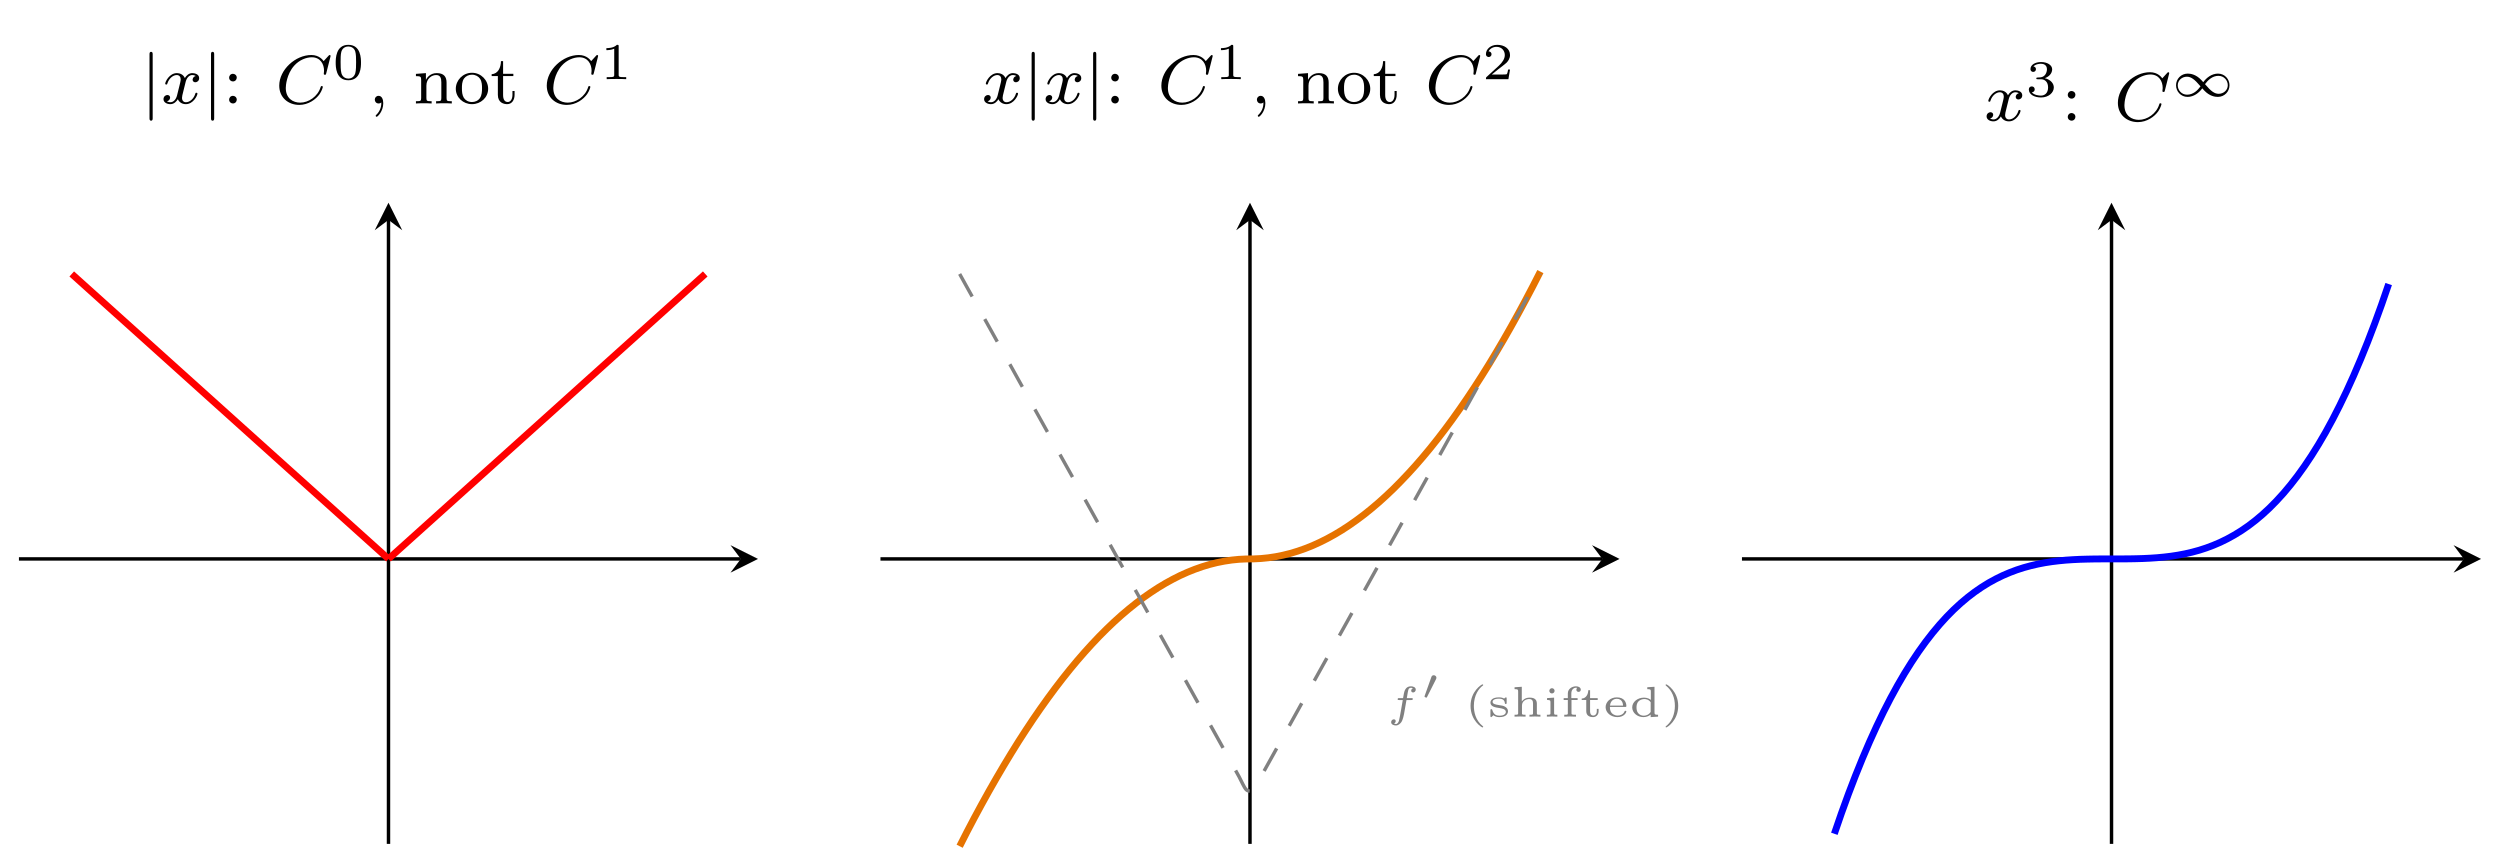
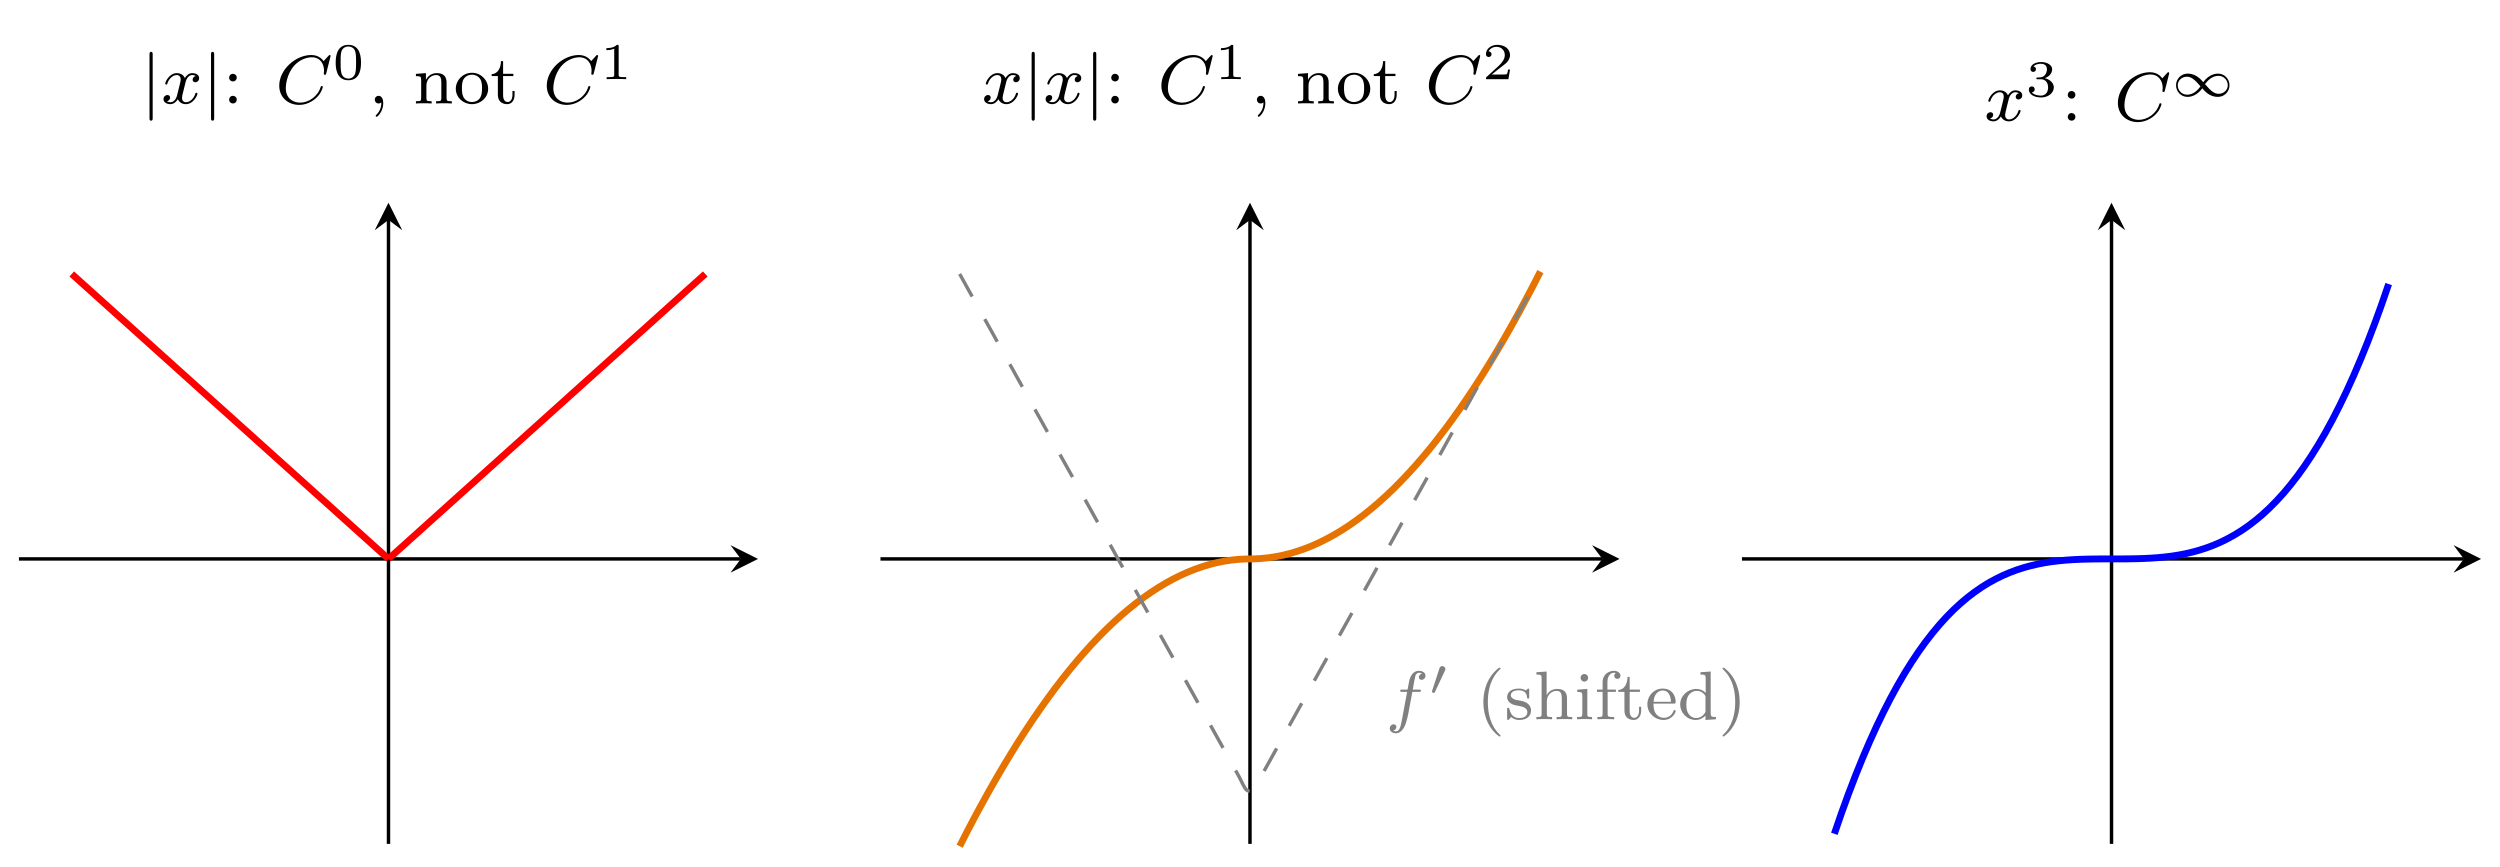
<svg xmlns="http://www.w3.org/2000/svg" version="1.1" viewBox="0 -100.355 289.41 100.355">
  <g id="page1">
    <g transform="matrix(1 0 0 -1 0 0)">
      <path d="M2.191 35.652H85.758" stroke="#000" fill="none" stroke-width=".399" stroke-miterlimit="10" />
      <path d="M87.75 35.652L84.563 37.246L85.758 35.652L84.563 34.059" />
      <path d="M44.973 2.664V74.895" stroke="#000" fill="none" stroke-width=".399" stroke-miterlimit="10" />
      <path d="M44.973 76.887L43.379 73.699L44.973 74.895L46.566 73.699" />
      <path d="M8.305 68.641C8.305 68.641 44.973 35.652 44.973 35.652" stroke="#f00" fill="none" stroke-width=".797" stroke-miterlimit="10" />
      <path d="M44.973 35.652C44.973 35.652 81.641 68.641 81.641 68.641" stroke="#f00" fill="none" stroke-width=".797" stroke-miterlimit="10" />
      <path d="M17.675 94.05C17.675 94.178 17.675 94.353 17.491 94.353S17.308 94.178 17.308 94.05V86.688C17.308 86.56 17.308 86.385 17.491 86.385S17.675 86.56 17.675 86.688V94.05Z" />
      <path d="M22.664 91.556C22.314 91.469 22.298 91.158 22.298 91.126C22.298 90.951 22.433 90.831 22.608 90.831S23.055 90.967 23.055 91.31C23.055 91.764 22.553 91.891 22.258 91.891C21.883 91.891 21.58 91.628 21.397 91.317C21.222 91.74 20.808 91.891 20.481 91.891C19.612 91.891 19.126 90.895 19.126 90.672C19.126 90.6 19.182 90.568 19.246 90.568C19.341 90.568 19.357 90.608 19.381 90.704C19.564 91.285 20.043 91.668 20.457 91.668C20.768 91.668 20.919 91.445 20.919 91.158C20.919 90.999 20.824 90.632 20.76 90.377C20.704 90.146 20.529 89.437 20.489 89.285C20.377 88.855 20.09 88.52 19.732 88.52C19.7 88.52 19.493 88.52 19.325 88.632C19.692 88.72 19.692 89.054 19.692 89.062C19.692 89.245 19.549 89.357 19.373 89.357C19.158 89.357 18.927 89.174 18.927 88.871C18.927 88.505 19.317 88.297 19.724 88.297C20.146 88.297 20.441 88.616 20.585 88.871C20.76 88.48 21.126 88.297 21.509 88.297C22.377 88.297 22.855 89.293 22.855 89.516C22.855 89.596 22.792 89.62 22.736 89.62C22.64 89.62 22.624 89.564 22.6 89.485C22.441 88.951 21.987 88.52 21.525 88.52C21.262 88.52 21.07 88.696 21.07 89.03C21.07 89.19 21.118 89.373 21.23 89.819C21.286 90.058 21.461 90.76 21.501 90.911C21.612 91.325 21.891 91.668 22.25 91.668C22.29 91.668 22.497 91.668 22.664 91.556Z" />
      <path d="M24.794 94.05C24.794 94.178 24.794 94.353 24.61 94.353S24.427 94.178 24.427 94.05V86.688C24.427 86.56 24.427 86.385 24.61 86.385S24.794 86.56 24.794 86.688V94.05Z" />
      <path d="M27.408 91.365C27.408 91.636 27.193 91.811 26.97 91.811C26.699 91.811 26.524 91.596 26.524 91.373C26.524 91.102 26.739 90.927 26.962 90.927C27.233 90.927 27.408 91.142 27.408 91.365ZM27.408 88.815C27.408 89.086 27.193 89.261 26.97 89.261C26.699 89.261 26.524 89.046 26.524 88.823C26.524 88.552 26.739 88.377 26.962 88.377C27.233 88.377 27.408 88.592 27.408 88.815Z" />
      <path d="M38.247 93.772C38.255 93.804 38.271 93.851 38.271 93.891C38.271 93.947 38.223 93.987 38.167 93.987S38.087 93.963 38.024 93.891L37.466 93.278C37.394 93.381 36.972 93.987 36.04 93.987C34.191 93.987 32.326 92.274 32.326 90.441C32.326 89.054 33.378 88.21 34.645 88.21C35.689 88.21 36.573 88.847 37.004 89.469C37.267 89.859 37.37 90.242 37.37 90.29C37.37 90.361 37.322 90.393 37.251 90.393C37.155 90.393 37.139 90.353 37.115 90.265C36.781 89.166 35.705 88.473 34.749 88.473C33.936 88.473 33.083 88.951 33.083 90.17C33.083 90.425 33.171 91.755 34.056 92.752C34.653 93.421 35.466 93.724 36.095 93.724C37.099 93.724 37.514 92.919 37.514 92.162C37.514 92.05 37.482 91.899 37.482 91.803C37.482 91.7 37.586 91.7 37.617 91.7C37.721 91.7 37.737 91.732 37.769 91.875L38.247 93.772Z" />
      <path d="M41.791 93.097C41.791 93.534 41.791 95.166 40.326 95.166S38.862 93.534 38.862 93.097C38.862 92.667 38.862 91.064 40.326 91.064S41.791 92.667 41.791 93.097ZM40.326 91.256C40.076 91.256 39.669 91.375 39.525 91.872C39.43 92.218 39.43 92.804 39.43 93.175C39.43 93.575 39.43 94.036 39.513 94.359C39.663 94.897 40.117 94.974 40.326 94.974C40.601 94.974 40.996 94.843 41.128 94.388C41.217 94.072 41.223 93.635 41.223 93.175C41.223 92.792 41.223 92.188 41.122 91.854C40.954 91.333 40.524 91.256 40.326 91.256Z" />
      <path d="M44.367 88.409C44.367 88.847 44.208 89.261 43.825 89.261C43.562 89.261 43.387 89.054 43.387 88.823C43.387 88.584 43.554 88.377 43.833 88.377C44.009 88.377 44.12 88.473 44.144 88.496C44.144 88.258 44.144 87.604 43.538 87.038C43.515 87.015 43.491 86.999 43.491 86.951C43.491 86.879 43.562 86.831 43.602 86.831C43.706 86.831 44.367 87.453 44.367 88.409Z" />
      <path d="M52.301 88.377V88.64C51.791 88.64 51.696 88.64 51.696 88.999V90.791C51.696 91.461 51.393 91.891 50.556 91.891C49.767 91.891 49.409 91.317 49.313 91.126H49.305V91.891L48.15 91.803V91.54C48.692 91.54 48.755 91.485 48.755 91.094V88.999C48.755 88.64 48.66 88.64 48.15 88.64V88.377C48.492 88.401 48.843 88.401 49.058 88.401C49.289 88.401 49.624 88.401 49.967 88.377V88.64C49.457 88.64 49.361 88.64 49.361 88.999V90.441C49.361 91.278 49.998 91.668 50.485 91.668S51.09 91.325 51.09 90.823V88.999C51.09 88.64 50.995 88.64 50.485 88.64V88.377C50.827 88.401 51.178 88.401 51.393 88.401C51.624 88.401 51.959 88.401 52.301 88.377ZM56.51 90.074C56.51 91.07 55.689 91.931 54.637 91.931S52.765 91.07 52.765 90.074S53.617 88.297 54.637 88.297C55.665 88.297 56.51 89.078 56.51 90.074ZM55.801 90.146C55.801 89.78 55.785 89.341 55.561 89.006C55.346 88.688 54.988 88.544 54.637 88.544C54.207 88.544 53.872 88.751 53.697 89.03C53.498 89.357 53.474 89.748 53.474 90.146C53.474 90.449 53.474 90.927 53.721 91.27C53.928 91.549 54.263 91.708 54.637 91.708C55.051 91.708 55.394 91.509 55.577 91.23C55.792 90.895 55.801 90.465 55.801 90.146ZM59.57 89.373V89.819H59.324V89.389C59.324 88.839 59.076 88.544 58.774 88.544C58.24 88.544 58.24 89.23 58.24 89.357V91.549H59.427V91.811H58.24V93.278H57.993C57.985 92.552 57.658 91.795 56.917 91.771V91.549H57.634V89.373C57.634 88.441 58.351 88.297 58.718 88.297C59.252 88.297 59.57 88.775 59.57 89.373Z" />
      <path d="M69.217 93.772C69.225 93.804 69.241 93.851 69.241 93.891C69.241 93.947 69.193 93.987 69.137 93.987S69.057 93.963 68.994 93.891L68.436 93.278C68.364 93.381 67.942 93.987 67.01 93.987C65.161 93.987 63.296 92.274 63.296 90.441C63.296 89.054 64.348 88.21 65.615 88.21C66.659 88.21 67.543 88.847 67.974 89.469C68.237 89.859 68.34 90.242 68.34 90.29C68.34 90.361 68.292 90.393 68.221 90.393C68.125 90.393 68.109 90.353 68.085 90.265C67.751 89.166 66.675 88.473 65.719 88.473C64.906 88.473 64.053 88.951 64.053 90.17C64.053 90.425 64.141 91.755 65.026 92.752C65.623 93.421 66.436 93.724 67.065 93.724C68.069 93.724 68.484 92.919 68.484 92.162C68.484 92.05 68.452 91.899 68.452 91.803C68.452 91.7 68.556 91.7 68.587 91.7C68.691 91.7 68.707 91.732 68.739 91.875L69.217 93.772Z" />
      <path d="M71.619 94.986C71.619 95.166 71.595 95.166 71.416 95.166C71.021 94.783 70.412 94.783 70.196 94.783V94.55C70.352 94.55 70.746 94.55 71.105 94.718V91.698C71.105 91.501 71.105 91.423 70.489 91.423H70.232V91.19C70.561 91.214 71.027 91.214 71.362 91.214S72.163 91.214 72.492 91.19V91.423H72.235C71.619 91.423 71.619 91.501 71.619 91.698V94.986Z" />
      <path d="M101.926 35.652H185.492" stroke="#000" fill="none" stroke-width=".399" stroke-miterlimit="10" />
      <path d="M187.484 35.652L184.296 37.246L185.492 35.652L184.296 34.059" />
      <path d="M144.703 2.664V74.895" stroke="#000" fill="none" stroke-width=".399" stroke-miterlimit="10" />
      <path d="M144.703 76.887L143.109 73.699L144.703 74.895L146.301 73.699" />
      <path d="M111.094 2.391C111.094 2.391 111.707 3.598 111.941 4.055C112.18 4.508 112.559 5.23 112.793 5.676C113.031 6.117 113.41 6.82 113.645 7.25C113.883 7.684 114.262 8.367 114.496 8.785C114.731 9.207 115.109 9.871 115.348 10.277C115.582 10.688 115.961 11.332 116.199 11.727C116.434 12.125 116.813 12.75 117.051 13.137C117.285 13.52 117.664 14.129 117.898 14.5C118.137 14.871 118.516 15.461 118.75 15.82C118.988 16.184 119.367 16.75 119.602 17.102C119.84 17.449 120.215 18 120.453 18.336C120.688 18.676 121.066 19.207 121.305 19.531C121.539 19.856 121.918 20.367 122.156 20.684C122.391 20.996 122.77 21.488 123.004 21.789C123.242 22.094 123.621 22.566 123.856 22.856C124.094 23.145 124.473 23.602 124.707 23.879C124.945 24.156 125.324 24.594 125.559 24.859S126.172 25.543 126.41 25.797C126.645 26.055 127.023 26.453 127.262 26.695C127.496 26.938 127.875 27.316 128.113 27.547C128.348 27.777 128.727 28.137 128.961 28.356C129.199 28.574 129.578 28.918 129.813 29.125C130.051 29.332 130.43 29.652 130.664 29.848C130.902 30.043 131.277 30.348 131.516 30.531C131.75 30.715 132.129 31 132.367 31.172C132.602 31.344 132.981 31.609 133.219 31.766C133.453 31.926 133.832 32.176 134.066 32.32C134.305 32.469 134.684 32.699 134.918 32.832C135.156 32.969 135.535 33.18 135.77 33.301C136.008 33.426 136.387 33.617 136.621 33.731C136.856 33.84 137.234 34.012 137.473 34.113C137.707 34.215 138.086 34.363 138.324 34.453C138.559 34.543 138.938 34.676 139.176 34.754C139.41 34.828 139.789 34.941 140.023 35.008C140.262 35.074 140.641 35.168 140.875 35.223C141.113 35.273 141.492 35.352 141.727 35.391C141.965 35.434 142.344 35.488 142.578 35.52S143.191 35.586 143.43 35.606C143.664 35.621 144.043 35.641 144.281 35.648C144.516 35.656 144.895 35.652 145.133 35.656C145.367 35.664 145.746 35.684 145.981 35.699C146.219 35.719 146.598 35.758 146.832 35.785C147.07 35.816 147.449 35.871 147.684 35.914S148.297 36.031 148.535 36.086C148.77 36.137 149.148 36.234 149.387 36.297C149.621 36.363 150 36.477 150.238 36.555C150.473 36.629 150.852 36.762 151.086 36.852C151.324 36.941 151.703 37.094 151.938 37.191C152.176 37.293 152.555 37.465 152.789 37.578C153.027 37.688 153.406 37.879 153.641 38.004S154.254 38.336 154.492 38.473C154.727 38.609 155.106 38.836 155.344 38.984C155.578 39.133 155.957 39.379 156.195 39.539C156.43 39.699 156.809 39.965 157.043 40.137C157.281 40.305 157.66 40.59 157.895 40.773C158.133 40.957 158.512 41.262 158.746 41.457C158.984 41.652 159.359 41.973 159.598 42.18C159.832 42.387 160.211 42.731 160.449 42.949C160.684 43.168 161.063 43.527 161.301 43.758C161.535 43.988 161.914 44.367 162.148 44.613C162.387 44.856 162.766 45.254 163 45.508C163.238 45.762 163.617 46.18 163.852 46.445C164.09 46.711 164.469 47.148 164.703 47.426S165.316 48.16 165.555 48.449C165.789 48.738 166.168 49.215 166.406 49.516C166.641 49.816 167.02 50.309 167.258 50.625C167.492 50.938 167.871 51.449 168.106 51.773C168.344 52.102 168.723 52.633 168.957 52.969C169.195 53.305 169.574 53.856 169.809 54.203C170.047 54.555 170.422 55.125 170.66 55.484C170.895 55.844 171.273 56.434 171.512 56.805C171.746 57.18 172.125 57.785 172.363 58.172C172.598 58.555 172.977 59.18 173.211 59.578C173.449 59.973 173.828 60.617 174.063 61.027C174.301 61.434 174.68 62.098 174.914 62.52C175.152 62.938 175.531 63.621 175.766 64.055C176 64.484 176.379 65.188 176.617 65.633C176.852 66.074 177.231 66.797 177.469 67.25C177.703 67.707 178.32 68.914 178.32 68.914" stroke="#e67300" fill="none" stroke-width=".797" stroke-miterlimit="10" />
      <path d="M111.094 68.641C111.094 68.641 111.707 67.535 111.941 67.109C112.18 66.684 112.559 66.004 112.793 65.578C113.031 65.152 113.41 64.473 113.645 64.047C113.883 63.621 114.262 62.941 114.496 62.516S115.109 61.41 115.348 60.984C115.582 60.559 115.961 59.879 116.199 59.453C116.434 59.027 116.813 58.348 117.051 57.922C117.285 57.496 117.664 56.816 117.898 56.391C118.137 55.965 118.516 55.285 118.75 54.859C118.988 54.434 119.367 53.754 119.602 53.328C119.84 52.902 120.215 52.223 120.453 51.797C120.688 51.375 121.066 50.691 121.305 50.266C121.539 49.844 121.918 49.16 122.156 48.734C122.391 48.313 122.77 47.629 123.004 47.203C123.242 46.781 123.621 46.098 123.856 45.676C124.094 45.25 124.473 44.566 124.707 44.145C124.945 43.719 125.324 43.035 125.559 42.613C125.793 42.188 126.172 41.504 126.41 41.082C126.645 40.656 127.023 39.977 127.262 39.551C127.496 39.125 127.875 38.445 128.113 38.02C128.348 37.594 128.727 36.914 128.961 36.488C129.199 36.063 129.578 35.383 129.813 34.957C130.051 34.531 130.43 33.852 130.664 33.426C130.902 33 131.277 32.32 131.516 31.895C131.75 31.469 132.129 30.789 132.367 30.363C132.602 29.938 132.981 29.258 133.219 28.832C133.453 28.406 133.832 27.727 134.066 27.301C134.305 26.875 134.684 26.195 134.918 25.77C135.156 25.348 135.535 24.664 135.77 24.238C136.008 23.816 136.387 23.133 136.621 22.707C136.856 22.285 137.234 21.602 137.473 21.176C137.707 20.754 138.086 20.07 138.324 19.648C138.559 19.223 138.938 18.539 139.176 18.117C139.41 17.691 139.789 17.008 140.023 16.586C140.262 16.16 140.641 15.477 140.875 15.055C141.113 14.629 141.492 13.945 141.727 13.523C141.965 13.098 142.344 12.418 142.578 11.992S143.191 10.887 143.43 10.461C143.664 10.035 144.043 9.141 144.281 8.93C144.516 8.719 144.895 8.719 145.133 8.93C145.367 9.141 145.746 10.035 145.981 10.461C146.219 10.887 146.598 11.566 146.832 11.992C147.07 12.418 147.449 13.098 147.684 13.523C147.918 13.945 148.297 14.629 148.535 15.055C148.77 15.477 149.148 16.16 149.387 16.586C149.621 17.008 150 17.691 150.238 18.117C150.473 18.539 150.852 19.223 151.086 19.648C151.324 20.07 151.703 20.754 151.938 21.176C152.176 21.602 152.555 22.285 152.789 22.707C153.027 23.133 153.406 23.816 153.641 24.238C153.875 24.664 154.254 25.348 154.492 25.77C154.727 26.195 155.106 26.875 155.344 27.301C155.578 27.727 155.957 28.406 156.195 28.832C156.43 29.258 156.809 29.938 157.043 30.363C157.281 30.789 157.66 31.469 157.895 31.895C158.133 32.32 158.512 33 158.746 33.426C158.984 33.852 159.359 34.531 159.598 34.957C159.832 35.383 160.211 36.063 160.449 36.488C160.684 36.914 161.063 37.594 161.301 38.02C161.535 38.445 161.914 39.125 162.148 39.551C162.387 39.977 162.766 40.656 163 41.082C163.238 41.504 163.617 42.188 163.852 42.613C164.09 43.035 164.469 43.719 164.703 44.145C164.938 44.566 165.316 45.25 165.555 45.676C165.789 46.098 166.168 46.781 166.406 47.203C166.641 47.629 167.02 48.313 167.258 48.734C167.492 49.16 167.871 49.844 168.106 50.266C168.344 50.691 168.723 51.375 168.957 51.797C169.195 52.223 169.574 52.902 169.809 53.328C170.047 53.754 170.422 54.434 170.66 54.859C170.895 55.285 171.273 55.965 171.512 56.391C171.746 56.816 172.125 57.496 172.363 57.922C172.598 58.348 172.977 59.027 173.211 59.453C173.449 59.879 173.828 60.559 174.063 60.984C174.301 61.41 174.68 62.09 174.914 62.516C175.152 62.941 175.531 63.621 175.766 64.047S176.379 65.152 176.617 65.578C176.852 66.004 177.231 66.684 177.469 67.109C177.703 67.535 178.32 68.641 178.32 68.641" stroke="#808080" fill="none" stroke-width=".399" stroke-miterlimit="10" stroke-dasharray="2.989 2.989" />
-       <path d="M162.819 19.316H163.376C163.481 19.316 163.486 19.321 163.511 19.341S163.551 19.426 163.551 19.456C163.551 19.54 163.476 19.54 163.391 19.54H162.858C162.918 19.909 163.018 20.542 163.083 20.616C163.157 20.696 163.237 20.736 163.322 20.736C163.352 20.736 163.461 20.736 163.566 20.681C163.367 20.596 163.367 20.417 163.367 20.397C163.367 20.273 163.461 20.193 163.586 20.193C163.715 20.193 163.894 20.303 163.894 20.522C163.894 20.811 163.566 20.906 163.327 20.906C162.694 20.906 162.569 20.303 162.524 20.088S162.509 20.009 162.425 19.54H161.972C161.877 19.54 161.797 19.54 161.797 19.401C161.797 19.316 161.872 19.316 161.957 19.316H162.39C162.295 18.828 162.086 17.443 161.947 16.915C161.917 16.795 161.797 16.541 161.603 16.541C161.573 16.541 161.463 16.546 161.374 16.591C161.508 16.651 161.573 16.775 161.573 16.88C161.573 17.004 161.478 17.084 161.354 17.084C161.224 17.084 161.045 16.975 161.045 16.755C161.045 16.451 161.404 16.372 161.598 16.372C161.887 16.372 162.106 16.601 162.221 16.755C162.42 17.034 162.534 17.697 162.539 17.712L162.819 19.316Z" fill="#808080" />
-       <path d="M166.236 21.721C166.241 21.726 166.286 21.82 166.286 21.895C166.286 22.074 166.127 22.189 165.977 22.189C165.773 22.189 165.718 22.035 165.694 21.96L164.926 19.802C164.906 19.743 164.906 19.728 164.906 19.723C164.906 19.643 165.115 19.593 165.12 19.593C165.165 19.593 165.175 19.618 165.205 19.678L166.236 21.721Z" fill="#808080" />
-       <path d="M171.701 16.217C171.701 16.252 171.681 16.267 171.661 16.282C170.779 16.985 170.62 17.996 170.62 18.639C170.62 19.859 171.183 20.661 171.686 21.01C171.686 21.01 171.701 21.035 171.701 21.06C171.701 21.08 171.691 21.13 171.616 21.13C171.517 21.13 170.236 20.332 170.236 18.639C170.236 16.95 171.517 16.147 171.616 16.147C171.691 16.147 171.701 16.197 171.701 16.217ZM174.57 18.021C174.57 18.245 174.446 18.409 174.256 18.529C174.057 18.654 173.908 18.673 173.489 18.738C173.17 18.788 172.787 18.848 172.787 19.112C172.787 19.286 172.981 19.476 173.524 19.476C173.938 19.476 174.177 19.311 174.207 18.967C174.212 18.893 174.217 18.863 174.311 18.863C174.416 18.863 174.416 18.898 174.416 19.002V19.486C174.416 19.57 174.416 19.625 174.336 19.625C174.311 19.625 174.291 19.62 174.251 19.59C174.232 19.57 174.142 19.491 174.122 19.491C174.122 19.491 174.107 19.491 174.077 19.511C173.963 19.575 173.778 19.625 173.529 19.625C172.707 19.625 172.538 19.246 172.538 19.017C172.538 18.549 173.115 18.459 173.574 18.39C173.863 18.345 174.321 18.275 174.321 17.936C174.321 17.762 174.177 17.503 173.574 17.503C173.235 17.503 172.906 17.627 172.757 18.155C172.732 18.245 172.727 18.26 172.642 18.26C172.538 18.26 172.538 18.22 172.538 18.116V17.478C172.538 17.393 172.538 17.338 172.617 17.338C172.657 17.338 172.662 17.343 172.757 17.438L172.886 17.562C173.135 17.343 173.449 17.338 173.574 17.338C174.406 17.338 174.57 17.772 174.57 18.021ZM178.326 17.393V17.612H178.237C177.913 17.612 177.913 17.657 177.913 17.811V18.898C177.913 19.446 177.539 19.595 177.076 19.595C176.503 19.595 176.244 19.256 176.169 19.142V20.851L175.332 20.796V20.576C175.701 20.576 175.746 20.542 175.746 20.298V17.811C175.746 17.657 175.746 17.612 175.422 17.612H175.332V17.393C175.546 17.408 175.755 17.413 175.97 17.413C176.179 17.413 176.393 17.408 176.603 17.393V17.612H176.513C176.189 17.612 176.189 17.657 176.189 17.811V18.678C176.189 19.241 176.707 19.431 177.016 19.431C177.385 19.431 177.469 19.221 177.469 18.903V17.811C177.469 17.657 177.469 17.612 177.146 17.612H177.056V17.393C177.27 17.408 177.479 17.413 177.694 17.413C177.903 17.413 178.117 17.408 178.326 17.393ZM180.284 17.393V17.612C179.95 17.612 179.91 17.612 179.91 17.811V19.595L179.093 19.54V19.321C179.447 19.321 179.487 19.286 179.487 19.042V17.811C179.487 17.657 179.487 17.612 179.163 17.612H179.073V17.393C179.277 17.408 179.487 17.413 179.691 17.413C179.88 17.413 180.099 17.408 180.284 17.393ZM179.965 20.382C179.965 20.552 179.83 20.686 179.661 20.686C179.496 20.686 179.357 20.552 179.357 20.382S179.491 20.078 179.661 20.078C179.825 20.078 179.965 20.213 179.965 20.382ZM182.998 20.517C182.998 20.731 182.784 20.906 182.451 20.906C182.012 20.906 181.499 20.626 181.499 20.083V19.54H181.016V19.321H181.499V17.811C181.499 17.657 181.499 17.612 181.175 17.612H181.085V17.393C181.295 17.408 181.519 17.413 181.728 17.413L182.441 17.393V17.612H182.306C181.923 17.612 181.923 17.662 181.923 17.816V19.321H182.63V19.54H181.903V20.078C181.903 20.547 182.211 20.741 182.441 20.741C182.475 20.741 182.575 20.731 182.575 20.716L182.565 20.706C182.535 20.676 182.485 20.616 182.485 20.512C182.485 20.372 182.585 20.258 182.739 20.258C182.904 20.258 182.998 20.372 182.998 20.517ZM185.061 18.021V18.295H184.852V18.036C184.852 17.662 184.632 17.518 184.458 17.518C184.074 17.518 184.074 17.916 184.074 18.021V19.321H184.956V19.54H184.074V20.457H183.865C183.86 19.989 183.611 19.501 183.103 19.486V19.321H183.631V18.021C183.631 17.453 184.099 17.338 184.408 17.338C184.782 17.338 185.061 17.612 185.061 18.021ZM188.274 17.986C188.274 18.071 188.194 18.071 188.169 18.071C188.095 18.071 188.085 18.051 188.055 17.981C187.915 17.637 187.546 17.518 187.267 17.518C186.864 17.518 186.64 17.742 186.565 17.826C186.371 18.066 186.371 18.38 186.371 18.514H188.124C188.229 18.514 188.274 18.514 188.274 18.634C188.274 18.967 188.095 19.625 187.163 19.625C186.405 19.625 185.872 19.082 185.872 18.489C185.872 17.856 186.48 17.338 187.238 17.338C188.03 17.338 188.274 17.891 188.274 17.986ZM187.89 18.668H186.38C186.44 19.326 186.924 19.461 187.158 19.461C187.85 19.461 187.885 18.813 187.89 18.668ZM191.945 17.393V17.612C191.576 17.612 191.531 17.647 191.531 17.891V20.851L190.695 20.796V20.576C191.063 20.576 191.108 20.542 191.108 20.298V19.326C190.998 19.421 190.729 19.595 190.316 19.595C189.569 19.595 188.951 19.092 188.951 18.464C188.951 17.861 189.514 17.338 190.256 17.338C190.665 17.338 190.949 17.518 191.088 17.637V17.338L191.945 17.393ZM191.088 17.936C190.849 17.567 190.48 17.503 190.286 17.503C190.037 17.503 189.788 17.602 189.623 17.821C189.464 18.026 189.449 18.31 189.449 18.464C189.449 18.599 189.459 18.927 189.673 19.157C189.848 19.336 190.107 19.431 190.351 19.431C190.495 19.431 190.849 19.401 191.088 19.062V17.936ZM194.276 18.639C194.276 20.327 192.996 21.13 192.896 21.13C192.816 21.13 192.816 21.06 192.816 21.06S192.816 21.025 192.846 20.995C193.593 20.402 193.892 19.535 193.892 18.639C193.892 18.19 193.808 17.722 193.638 17.313C193.399 16.745 193.085 16.471 192.841 16.272C192.826 16.262 192.816 16.237 192.816 16.217C192.816 16.217 192.816 16.147 192.896 16.147C192.996 16.147 194.276 16.945 194.276 18.639Z" fill="#808080" />
+       <path d="M163.499 20.261H164.24C164.399 20.261 164.495 20.261 164.495 20.412C164.495 20.523 164.391 20.523 164.256 20.523H163.547C163.674 21.241 163.754 21.695 163.834 22.053C163.865 22.189 163.889 22.277 164.009 22.372C164.112 22.46 164.176 22.476 164.264 22.476C164.383 22.476 164.511 22.452 164.614 22.388C164.574 22.372 164.527 22.348 164.487 22.324C164.351 22.252 164.256 22.109 164.256 21.95C164.256 21.767 164.399 21.655 164.574 21.655C164.806 21.655 165.021 21.854 165.021 22.133C165.021 22.507 164.638 22.699 164.256 22.699C163.985 22.699 163.483 22.571 163.228 21.838C163.156 21.655 163.156 21.639 162.941 20.523H162.344C162.184 20.523 162.089 20.523 162.089 20.372C162.089 20.261 162.192 20.261 162.328 20.261H162.893L162.319 17.169C162.168 16.364 162.049 15.687 161.626 15.687C161.602 15.687 161.435 15.687 161.284 15.782C161.65 15.87 161.65 16.205 161.65 16.212C161.65 16.396 161.507 16.507 161.331 16.507C161.116 16.507 160.885 16.324 160.885 16.021C160.885 15.687 161.228 15.463 161.626 15.463C162.112 15.463 162.447 15.973 162.551 16.173C162.838 16.699 163.021 17.695 163.037 17.774L163.499 20.261Z" fill="#808080" />
+       <path d="M167.271 22.712C167.313 22.802 167.325 22.867 167.325 22.903C167.325 23.089 167.158 23.244 166.96 23.244C166.721 23.244 166.65 23.035 166.626 22.951L165.789 20.392C165.777 20.356 165.759 20.309 165.759 20.285C165.759 20.183 165.998 20.135 166.004 20.135C166.058 20.135 166.082 20.189 166.106 20.237L167.271 22.712Z" fill="#808080" />
+       <path d="M173.713 15.192C173.713 15.224 173.705 15.232 173.601 15.336C172.51 16.364 172.239 17.846 172.239 19.081C172.239 21.376 173.187 22.452 173.593 22.818C173.705 22.922 173.713 22.93 173.713 22.97S173.681 23.065 173.601 23.065C173.474 23.065 173.075 22.659 173.012 22.587C171.944 21.472 171.721 20.037 171.721 19.081C171.721 17.296 172.47 15.862 173.553 15.097C173.617 15.097 173.713 15.097 173.713 15.192ZM177.243 18.117C177.243 18.499 177.013 19.057 176.064 19.232C176 19.248 175.554 19.328 175.522 19.328C175.275 19.384 174.901 19.551 174.901 19.87C174.901 20.109 175.076 20.444 175.833 20.444C176.726 20.444 176.765 19.79 176.781 19.567C176.789 19.503 176.845 19.48 176.901 19.48C177.028 19.48 177.028 19.535 177.028 19.687V20.436C177.028 20.563 177.028 20.643 176.925 20.643C176.885 20.643 176.861 20.643 176.733 20.515C176.718 20.507 176.646 20.436 176.622 20.436C176.622 20.436 176.598 20.436 176.55 20.467C176.423 20.555 176.192 20.643 175.833 20.643C174.718 20.643 174.47 20.037 174.47 19.655C174.47 19.257 174.765 19.025 174.789 19.002C175.108 18.762 175.291 18.731 175.825 18.635C176.2 18.563 176.813 18.452 176.813 17.91C176.813 17.599 176.606 17.232 175.873 17.232C175.068 17.232 174.837 17.854 174.733 18.276C174.702 18.38 174.693 18.42 174.598 18.42C174.47 18.42 174.47 18.356 174.47 18.205V17.217C174.47 17.089 174.47 17.009 174.574 17.009C174.622 17.009 174.63 17.017 174.773 17.169C174.813 17.208 174.901 17.312 174.941 17.352C175.299 17.025 175.674 17.009 175.881 17.009C176.893 17.009 177.243 17.591 177.243 18.117ZM182.009 17.089V17.352C181.499 17.352 181.404 17.352 181.404 17.711V19.503C181.404 20.173 181.101 20.603 180.264 20.603C179.563 20.603 179.196 20.157 179.053 19.902H179.045V22.619L177.858 22.532V22.268C178.4 22.268 178.463 22.213 178.463 21.822V17.711C178.463 17.352 178.368 17.352 177.858 17.352V17.089C178.2 17.113 178.551 17.113 178.766 17.113C178.997 17.113 179.332 17.113 179.675 17.089V17.352C179.165 17.352 179.069 17.352 179.069 17.711V19.153C179.069 19.99 179.706 20.38 180.193 20.38S180.798 20.037 180.798 19.535V17.711C180.798 17.352 180.703 17.352 180.193 17.352V17.089C180.535 17.113 180.886 17.113 181.101 17.113C181.332 17.113 181.667 17.113 182.009 17.089ZM184.305 17.089V17.352C183.787 17.352 183.755 17.392 183.755 17.702V20.603L182.592 20.515V20.252C183.102 20.252 183.174 20.205 183.174 19.814V17.711C183.174 17.352 183.078 17.352 182.568 17.352V17.089C182.879 17.113 183.325 17.113 183.445 17.113C183.548 17.113 184.026 17.113 184.305 17.089ZM183.851 21.886C183.851 22.149 183.644 22.332 183.413 22.332S182.974 22.149 182.974 21.886C182.974 21.655 183.158 21.448 183.413 21.448C183.66 21.448 183.851 21.655 183.851 21.886ZM187.589 22.125C187.589 22.468 187.254 22.699 186.832 22.699C186.234 22.699 185.525 22.268 185.525 21.416V20.523H184.872V20.261H185.525V17.711C185.525 17.352 185.429 17.352 184.919 17.352V17.089C185.23 17.113 185.668 17.113 185.86 17.113C186.33 17.113 186.346 17.113 186.864 17.089V17.352H186.704C186.122 17.352 186.107 17.44 186.107 17.727V20.261H187.063V20.523H186.083V21.424C186.083 22.117 186.473 22.476 186.824 22.476C186.951 22.476 187.023 22.444 187.055 22.436C186.912 22.364 186.872 22.229 186.872 22.125C186.872 21.918 187.023 21.767 187.23 21.767C187.445 21.767 187.589 21.918 187.589 22.125ZM189.988 18.085V18.531H189.741V18.101C189.741 17.551 189.494 17.256 189.191 17.256C188.657 17.256 188.657 17.942 188.657 18.069V20.261H189.844V20.523H188.657V21.99H188.41C188.402 21.264 188.075 20.507 187.334 20.483V20.261H188.051V18.085C188.051 17.153 188.769 17.009 189.135 17.009C189.669 17.009 189.988 17.487 189.988 18.085ZM193.981 18.045C193.981 18.077 193.957 18.157 193.853 18.157C193.765 18.157 193.749 18.101 193.733 18.053C193.447 17.28 192.762 17.256 192.618 17.256C192.259 17.256 191.893 17.424 191.654 17.79S191.415 18.667 191.415 18.906H193.757C193.933 18.906 193.981 18.906 193.981 19.089C193.981 19.798 193.59 20.643 192.467 20.643C191.478 20.643 190.706 19.822 190.706 18.834C190.706 17.806 191.566 17.009 192.57 17.009C193.582 17.009 193.981 17.862 193.981 18.045ZM193.439 19.113H191.423C191.494 20.229 192.172 20.42 192.467 20.42C193.399 20.42 193.431 19.296 193.439 19.113ZM198.643 17.089V17.352C198.101 17.352 198.037 17.408 198.037 17.798V22.619L196.85 22.532V22.268C197.392 22.268 197.456 22.213 197.456 21.822V20.141C197.177 20.444 196.802 20.603 196.388 20.603C195.392 20.603 194.507 19.83 194.507 18.802C194.507 17.822 195.304 17.009 196.308 17.009C196.778 17.009 197.169 17.232 197.432 17.511V17.009L198.643 17.089ZM197.432 18.077C197.432 17.934 197.432 17.902 197.312 17.742C197.089 17.424 196.722 17.232 196.348 17.232C195.982 17.232 195.663 17.424 195.472 17.718C195.256 18.029 195.217 18.42 195.217 18.794C195.217 19.257 195.288 19.583 195.472 19.862C195.663 20.157 196.021 20.38 196.428 20.38C196.81 20.38 197.193 20.189 197.432 19.774V18.077ZM201.393 19.081C201.393 19.838 201.265 20.747 200.771 21.687C200.381 22.42 199.656 23.065 199.512 23.065C199.433 23.065 199.409 23.01 199.409 22.97C199.409 22.938 199.409 22.922 199.504 22.826C200.62 21.767 200.875 20.308 200.875 19.081C200.875 16.794 199.927 15.711 199.52 15.344C199.417 15.24 199.409 15.232 199.409 15.192S199.433 15.097 199.512 15.097C199.64 15.097 200.038 15.503 200.102 15.575C201.17 16.691 201.393 18.125 201.393 19.081Z" fill="#808080" />
      <path d="M117.661 91.556C117.311 91.469 117.295 91.158 117.295 91.126C117.295 90.951 117.43 90.831 117.605 90.831S118.051 90.967 118.051 91.31C118.051 91.764 117.55 91.891 117.255 91.891C116.88 91.891 116.577 91.628 116.394 91.317C116.219 91.74 115.805 91.891 115.478 91.891C114.609 91.891 114.123 90.895 114.123 90.672C114.123 90.6 114.179 90.568 114.243 90.568C114.338 90.568 114.354 90.608 114.378 90.704C114.561 91.285 115.04 91.668 115.454 91.668C115.765 91.668 115.916 91.445 115.916 91.158C115.916 90.999 115.821 90.632 115.757 90.377C115.701 90.146 115.526 89.437 115.486 89.285C115.374 88.855 115.087 88.52 114.729 88.52C114.697 88.52 114.49 88.52 114.322 88.632C114.689 88.72 114.689 89.054 114.689 89.062C114.689 89.245 114.546 89.357 114.37 89.357C114.155 89.357 113.924 89.174 113.924 88.871C113.924 88.505 114.314 88.297 114.721 88.297C115.143 88.297 115.438 88.616 115.581 88.871C115.757 88.48 116.123 88.297 116.506 88.297C117.374 88.297 117.852 89.293 117.852 89.516C117.852 89.596 117.789 89.62 117.733 89.62C117.637 89.62 117.621 89.564 117.597 89.485C117.438 88.951 116.984 88.52 116.522 88.52C116.259 88.52 116.067 88.696 116.067 89.03C116.067 89.19 116.115 89.373 116.227 89.819C116.283 90.058 116.458 90.76 116.498 90.911C116.609 91.325 116.888 91.668 117.247 91.668C117.286 91.668 117.494 91.668 117.661 91.556Z" />
      <path d="M119.791 94.05C119.791 94.178 119.791 94.353 119.607 94.353S119.424 94.178 119.424 94.05V86.688C119.424 86.56 119.424 86.385 119.607 86.385S119.791 86.56 119.791 86.688V94.05Z" />
      <path d="M124.78 91.556C124.43 91.469 124.414 91.158 124.414 91.126C124.414 90.951 124.549 90.831 124.724 90.831S125.171 90.967 125.171 91.31C125.171 91.764 124.669 91.891 124.374 91.891C123.999 91.891 123.696 91.628 123.513 91.317C123.338 91.74 122.924 91.891 122.597 91.891C121.728 91.891 121.242 90.895 121.242 90.672C121.242 90.6 121.298 90.568 121.362 90.568C121.457 90.568 121.473 90.608 121.497 90.704C121.681 91.285 122.159 91.668 122.573 91.668C122.884 91.668 123.035 91.445 123.035 91.158C123.035 90.999 122.94 90.632 122.876 90.377C122.82 90.146 122.645 89.437 122.605 89.285C122.493 88.855 122.206 88.52 121.848 88.52C121.816 88.52 121.609 88.52 121.441 88.632C121.808 88.72 121.808 89.054 121.808 89.062C121.808 89.245 121.665 89.357 121.489 89.357C121.274 89.357 121.043 89.174 121.043 88.871C121.043 88.505 121.433 88.297 121.84 88.297C122.262 88.297 122.557 88.616 122.701 88.871C122.876 88.48 123.242 88.297 123.625 88.297C124.493 88.297 124.971 89.293 124.971 89.516C124.971 89.596 124.908 89.62 124.852 89.62C124.756 89.62 124.74 89.564 124.716 89.485C124.557 88.951 124.103 88.52 123.641 88.52C123.378 88.52 123.186 88.696 123.186 89.03C123.186 89.19 123.234 89.373 123.346 89.819C123.402 90.058 123.577 90.76 123.617 90.911C123.728 91.325 124.007 91.668 124.366 91.668C124.406 91.668 124.613 91.668 124.78 91.556Z" />
      <path d="M126.91 94.05C126.91 94.178 126.91 94.353 126.726 94.353S126.543 94.178 126.543 94.05V86.688C126.543 86.56 126.543 86.385 126.726 86.385S126.91 86.56 126.91 86.688V94.05Z" />
      <path d="M129.525 91.365C129.525 91.636 129.31 91.811 129.087 91.811C128.816 91.811 128.641 91.596 128.641 91.373C128.641 91.102 128.856 90.927 129.079 90.927C129.35 90.927 129.525 91.142 129.525 91.365ZM129.525 88.815C129.525 89.086 129.31 89.261 129.087 89.261C128.816 89.261 128.641 89.046 128.641 88.823C128.641 88.552 128.856 88.377 129.079 88.377C129.35 88.377 129.525 88.592 129.525 88.815Z" />
      <path d="M140.364 93.772C140.372 93.804 140.388 93.851 140.388 93.891C140.388 93.947 140.34 93.987 140.284 93.987S140.204 93.963 140.141 93.891L139.583 93.278C139.511 93.381 139.089 93.987 138.157 93.987C136.308 93.987 134.443 92.274 134.443 90.441C134.443 89.054 135.495 88.21 136.762 88.21C137.806 88.21 138.69 88.847 139.121 89.469C139.384 89.859 139.487 90.242 139.487 90.29C139.487 90.361 139.439 90.393 139.368 90.393C139.272 90.393 139.256 90.353 139.232 90.265C138.898 89.166 137.822 88.473 136.866 88.473C136.053 88.473 135.2 88.951 135.2 90.17C135.2 90.425 135.288 91.755 136.173 92.752C136.77 93.421 137.583 93.724 138.212 93.724C139.216 93.724 139.631 92.919 139.631 92.162C139.631 92.05 139.599 91.899 139.599 91.803C139.599 91.7 139.703 91.7 139.734 91.7C139.838 91.7 139.854 91.732 139.886 91.875L140.364 93.772Z" />
      <path d="M142.765 94.986C142.765 95.166 142.741 95.166 142.562 95.166C142.167 94.783 141.558 94.783 141.342 94.783V94.55C141.498 94.55 141.892 94.55 142.251 94.718V91.698C142.251 91.501 142.251 91.423 141.635 91.423H141.378V91.19C141.707 91.214 142.173 91.214 142.508 91.214S143.309 91.214 143.638 91.19V91.423H143.381C142.765 91.423 142.765 91.501 142.765 91.698V94.986Z" />
      <path d="M146.483 88.409C146.483 88.847 146.324 89.261 145.941 89.261C145.678 89.261 145.503 89.054 145.503 88.823C145.503 88.584 145.67 88.377 145.949 88.377C146.125 88.377 146.236 88.473 146.26 88.496C146.26 88.258 146.26 87.604 145.654 87.038C145.631 87.015 145.607 86.999 145.607 86.951C145.607 86.879 145.678 86.831 145.718 86.831C145.822 86.831 146.483 87.453 146.483 88.409Z" />
      <path d="M154.417 88.377V88.64C153.907 88.64 153.812 88.64 153.812 88.999V90.791C153.812 91.461 153.509 91.891 152.672 91.891C151.883 91.891 151.525 91.317 151.429 91.126H151.421V91.891L150.266 91.803V91.54C150.807 91.54 150.871 91.485 150.871 91.094V88.999C150.871 88.64 150.776 88.64 150.266 88.64V88.377C150.608 88.401 150.959 88.401 151.174 88.401C151.405 88.401 151.74 88.401 152.082 88.377V88.64C151.572 88.64 151.477 88.64 151.477 88.999V90.441C151.477 91.278 152.114 91.668 152.601 91.668S153.206 91.325 153.206 90.823V88.999C153.206 88.64 153.111 88.64 152.601 88.64V88.377C152.943 88.401 153.294 88.401 153.509 88.401C153.74 88.401 154.075 88.401 154.417 88.377ZM158.626 90.074C158.626 91.07 157.805 91.931 156.753 91.931S154.881 91.07 154.881 90.074S155.733 88.297 156.753 88.297C157.781 88.297 158.626 89.078 158.626 90.074ZM157.916 90.146C157.916 89.78 157.901 89.341 157.677 89.006C157.462 88.688 157.104 88.544 156.753 88.544C156.323 88.544 155.988 88.751 155.813 89.03C155.614 89.357 155.59 89.748 155.59 90.146C155.59 90.449 155.59 90.927 155.837 91.27C156.044 91.549 156.379 91.708 156.753 91.708C157.167 91.708 157.51 91.509 157.693 91.23C157.908 90.895 157.916 90.465 157.916 90.146ZM161.686 89.373V89.819H161.439V89.389C161.439 88.839 161.192 88.544 160.889 88.544C160.356 88.544 160.356 89.23 160.356 89.357V91.549H161.543V91.811H160.356V93.278H160.109C160.101 92.552 159.774 91.795 159.033 91.771V91.549H159.75V89.373C159.75 88.441 160.467 88.297 160.834 88.297C161.368 88.297 161.686 88.775 161.686 89.373Z" />
      <path d="M171.334 93.772C171.342 93.804 171.358 93.851 171.358 93.891C171.358 93.947 171.31 93.987 171.254 93.987S171.174 93.963 171.111 93.891L170.553 93.278C170.481 93.381 170.059 93.987 169.127 93.987C167.278 93.987 165.413 92.274 165.413 90.441C165.413 89.054 166.465 88.21 167.732 88.21C168.776 88.21 169.66 88.847 170.091 89.469C170.354 89.859 170.457 90.242 170.457 90.29C170.457 90.361 170.409 90.393 170.338 90.393C170.242 90.393 170.226 90.353 170.202 90.265C169.868 89.166 168.792 88.473 167.836 88.473C167.023 88.473 166.17 88.951 166.17 90.17C166.17 90.425 166.258 91.755 167.143 92.752C167.74 93.421 168.553 93.724 169.182 93.724C170.186 93.724 170.601 92.919 170.601 92.162C170.601 92.05 170.569 91.899 170.569 91.803C170.569 91.7 170.673 91.7 170.704 91.7C170.808 91.7 170.824 91.732 170.856 91.875L171.334 93.772Z" />
      <path d="M174.806 92.308H174.584C174.572 92.224 174.512 91.83 174.423 91.764C174.381 91.728 173.897 91.728 173.813 91.728H172.695L173.46 92.35C173.664 92.511 174.196 92.894 174.381 93.073C174.56 93.253 174.806 93.558 174.806 93.982C174.806 94.729 174.13 95.166 173.329 95.166C172.557 95.166 172.019 94.658 172.019 94.096C172.019 93.791 172.277 93.755 172.342 93.755C172.492 93.755 172.665 93.863 172.665 94.078C172.665 94.209 172.587 94.401 172.324 94.401C172.462 94.705 172.827 94.933 173.239 94.933C173.867 94.933 174.202 94.466 174.202 93.982C174.202 93.558 173.921 93.121 173.502 92.738L172.085 91.441C172.026 91.381 172.019 91.375 172.019 91.19H174.62L174.806 92.308Z" />
      <path d="M201.656 35.652H285.227" stroke="#000" fill="none" stroke-width=".399" stroke-miterlimit="10" />
      <path d="M287.218 35.652L284.031 37.246L285.226 35.652L284.031 34.059" />
      <path d="M244.438 2.664V74.895" stroke="#000" fill="none" stroke-width=".399" stroke-miterlimit="10" />
      <path d="M244.438 76.887L242.844 73.699L244.438 74.895L246.031 73.699" />
      <path d="M212.352 3.832C212.352 3.832 212.941 5.551 213.164 6.188C213.391 6.824 213.754 7.82 213.977 8.426C214.203 9.027 214.566 9.973 214.789 10.543C215.016 11.117 215.375 12.012 215.602 12.551C215.828 13.094 216.188 13.938 216.414 14.449S217 15.758 217.227 16.242C217.453 16.723 217.813 17.473 218.039 17.93C218.266 18.383 218.625 19.086 218.852 19.516C219.078 19.941 219.438 20.602 219.664 21.004C219.891 21.402 220.25 22.023 220.477 22.398C220.703 22.77 221.063 23.352 221.289 23.699C221.512 24.051 221.875 24.59 222.102 24.914C222.324 25.238 222.688 25.742 222.914 26.043C223.137 26.348 223.5 26.813 223.727 27.09C223.949 27.371 224.313 27.801 224.539 28.059C224.762 28.316 225.125 28.715 225.352 28.953C225.574 29.188 225.938 29.555 226.16 29.77C226.387 29.988 226.75 30.324 226.973 30.52C227.199 30.719 227.563 31.023 227.785 31.203C228.012 31.387 228.375 31.66 228.598 31.824C228.824 31.988 229.188 32.234 229.41 32.383C229.637 32.531 229.996 32.754 230.223 32.887C230.449 33.016 230.809 33.215 231.035 33.332S231.621 33.625 231.848 33.731C232.074 33.832 232.434 33.988 232.66 34.078S233.246 34.305 233.473 34.383S234.059 34.578 234.285 34.645S234.871 34.809 235.098 34.867S235.684 35.008 235.91 35.055S236.496 35.172 236.723 35.211C236.945 35.25 237.309 35.305 237.535 35.336C237.758 35.367 238.121 35.41 238.348 35.434C238.57 35.461 238.934 35.492 239.16 35.512C239.383 35.527 239.746 35.555 239.973 35.566C240.195 35.578 240.559 35.598 240.781 35.606C241.008 35.613 241.371 35.625 241.594 35.629C241.82 35.637 242.184 35.641 242.406 35.645C242.633 35.648 242.996 35.648 243.219 35.652C243.445 35.652 243.809 35.652 244.031 35.652C244.258 35.652 244.617 35.652 244.844 35.652S245.43 35.652 245.656 35.656C245.883 35.656 246.242 35.656 246.469 35.66S247.055 35.668 247.281 35.676C247.508 35.68 247.867 35.691 248.094 35.699S248.68 35.727 248.906 35.738S249.492 35.777 249.719 35.793C249.945 35.813 250.305 35.848 250.531 35.871S251.117 35.938 251.344 35.969C251.566 36 251.93 36.055 252.156 36.094C252.379 36.133 252.742 36.203 252.969 36.25C253.191 36.297 253.555 36.383 253.781 36.438C254.004 36.496 254.367 36.594 254.594 36.66C254.816 36.727 255.18 36.844 255.402 36.922C255.629 37 255.992 37.137 256.215 37.227C256.441 37.316 256.805 37.473 257.027 37.574C257.254 37.68 257.617 37.856 257.84 37.973C258.066 38.09 258.43 38.289 258.652 38.422C258.879 38.551 259.242 38.773 259.465 38.922C259.691 39.07 260.051 39.316 260.277 39.481S260.863 39.922 261.09 40.102S261.676 40.586 261.902 40.785S262.488 41.316 262.715 41.535C262.941 41.75 263.301 42.117 263.527 42.356C263.754 42.59 264.113 42.988 264.34 43.246S264.926 43.934 265.152 44.215C265.379 44.492 265.738 44.961 265.965 45.262C266.188 45.563 266.551 46.066 266.777 46.391C267 46.715 267.363 47.258 267.59 47.606C267.813 47.953 268.176 48.535 268.402 48.91C268.625 49.281 268.988 49.902 269.215 50.301C269.438 50.703 269.801 51.363 270.027 51.793C270.25 52.219 270.613 52.922 270.836 53.379C271.063 53.832 271.426 54.582 271.648 55.066C271.875 55.547 272.238 56.344 272.461 56.856C272.688 57.367 273.051 58.211 273.273 58.754C273.5 59.297 273.863 60.188 274.086 60.762C274.313 61.332 274.672 62.277 274.898 62.883C275.125 63.484 275.484 64.481 275.711 65.117S276.523 67.473 276.523 67.473" stroke="#00f" fill="none" stroke-width=".797" stroke-miterlimit="10" />
      <path d="M233.713 89.564C233.363 89.477 233.347 89.166 233.347 89.134C233.347 88.959 233.482 88.839 233.657 88.839S234.104 88.975 234.104 89.318C234.104 89.772 233.602 89.899 233.307 89.899C232.932 89.899 232.629 89.636 232.446 89.325C232.271 89.748 231.857 89.899 231.53 89.899C230.661 89.899 230.175 88.903 230.175 88.68C230.175 88.608 230.231 88.576 230.295 88.576C230.39 88.576 230.406 88.616 230.43 88.712C230.614 89.293 231.092 89.676 231.506 89.676C231.817 89.676 231.968 89.453 231.968 89.166C231.968 89.007 231.873 88.64 231.809 88.385C231.753 88.154 231.578 87.445 231.538 87.293C231.426 86.863 231.139 86.528 230.781 86.528C230.749 86.528 230.542 86.528 230.374 86.64C230.741 86.728 230.741 87.062 230.741 87.07C230.741 87.253 230.598 87.365 230.422 87.365C230.207 87.365 229.976 87.182 229.976 86.879C229.976 86.513 230.366 86.305 230.773 86.305C231.195 86.305 231.49 86.624 231.634 86.879C231.809 86.488 232.175 86.305 232.558 86.305C233.426 86.305 233.904 87.301 233.904 87.524C233.904 87.604 233.841 87.628 233.785 87.628C233.689 87.628 233.673 87.572 233.649 87.493C233.49 86.959 233.036 86.528 232.574 86.528C232.311 86.528 232.119 86.704 232.119 87.038C232.119 87.198 232.167 87.381 232.279 87.827C232.335 88.066 232.51 88.768 232.55 88.919C232.661 89.333 232.94 89.676 233.299 89.676C233.339 89.676 233.546 89.676 233.713 89.564Z" />
      <path d="M236.246 91.182C236.754 91.182 237.095 90.841 237.095 90.231C237.095 89.574 236.7 89.287 236.264 89.287C236.102 89.287 235.486 89.323 235.217 89.669C235.451 89.693 235.546 89.849 235.546 90.01C235.546 90.213 235.403 90.351 235.206 90.351C235.044 90.351 234.865 90.249 234.865 89.998C234.865 89.406 235.522 89.071 236.281 89.071C237.166 89.071 237.758 89.639 237.758 90.231C237.758 90.668 237.424 91.128 236.712 91.307C237.184 91.463 237.567 91.845 237.567 92.336C237.567 92.814 237.005 93.173 236.288 93.173C235.588 93.173 235.056 92.85 235.056 92.36C235.056 92.103 235.253 92.031 235.373 92.031C235.528 92.031 235.69 92.139 235.69 92.348C235.69 92.533 235.558 92.641 235.397 92.664C235.678 92.975 236.222 92.975 236.276 92.975C236.581 92.975 236.963 92.832 236.963 92.336C236.963 92.007 236.778 91.433 236.18 91.397C236.072 91.391 235.911 91.379 235.857 91.379C235.797 91.373 235.731 91.367 235.731 91.278C235.731 91.182 235.797 91.182 235.899 91.182H236.246Z" />
      <path d="M240.257 89.373C240.257 89.644 240.042 89.819 239.818 89.819C239.547 89.819 239.372 89.604 239.372 89.381C239.372 89.11 239.587 88.935 239.81 88.935C240.081 88.935 240.257 89.15 240.257 89.373ZM240.257 86.823C240.257 87.094 240.042 87.269 239.818 87.269C239.547 87.269 239.372 87.054 239.372 86.831C239.372 86.56 239.587 86.385 239.81 86.385C240.081 86.385 240.257 86.6 240.257 86.823Z" />
      <path d="M251.095 91.78C251.103 91.812 251.119 91.859 251.119 91.899C251.119 91.955 251.071 91.995 251.015 91.995S250.935 91.971 250.872 91.899L250.314 91.286C250.242 91.389 249.82 91.995 248.888 91.995C247.039 91.995 245.174 90.282 245.174 88.449C245.174 87.062 246.226 86.218 247.493 86.218C248.537 86.218 249.421 86.855 249.852 87.477C250.115 87.867 250.218 88.25 250.218 88.298C250.218 88.369 250.17 88.401 250.099 88.401C250.003 88.401 249.987 88.361 249.963 88.273C249.629 87.174 248.553 86.481 247.597 86.481C246.784 86.481 245.931 86.959 245.931 88.178C245.931 88.433 246.019 89.763 246.904 90.76C247.501 91.429 248.314 91.732 248.943 91.732C249.947 91.732 250.362 90.927 250.362 90.17C250.362 90.058 250.33 89.907 250.33 89.811C250.33 89.708 250.434 89.708 250.465 89.708C250.569 89.708 250.585 89.74 250.617 89.883L251.095 91.78Z" />
      <path d="M254.837 91.086C254.209 91.756 253.575 91.834 253.258 91.834C252.487 91.834 251.907 91.218 251.907 90.482C251.907 89.783 252.457 89.137 253.24 89.137C253.97 89.137 254.579 89.621 254.944 90.129L255.165 89.884C255.793 89.215 256.427 89.137 256.744 89.137C257.515 89.137 258.095 89.753 258.095 90.488C258.095 91.188 257.545 91.834 256.762 91.834C256.032 91.834 255.422 91.349 255.058 90.841L254.837 91.086ZM255.261 90.614C255.602 91.08 256.11 91.576 256.815 91.576C257.461 91.576 257.898 91.05 257.898 90.488C257.898 89.909 257.395 89.496 256.845 89.496C256.373 89.496 255.96 89.777 255.261 90.614ZM254.741 90.357C254.4 89.89 253.892 89.394 253.186 89.394C252.541 89.394 252.104 89.92 252.104 90.482C252.104 91.062 252.607 91.475 253.157 91.475C253.629 91.475 254.041 91.194 254.741 90.357Z" />
    </g>
  </g>
</svg>
